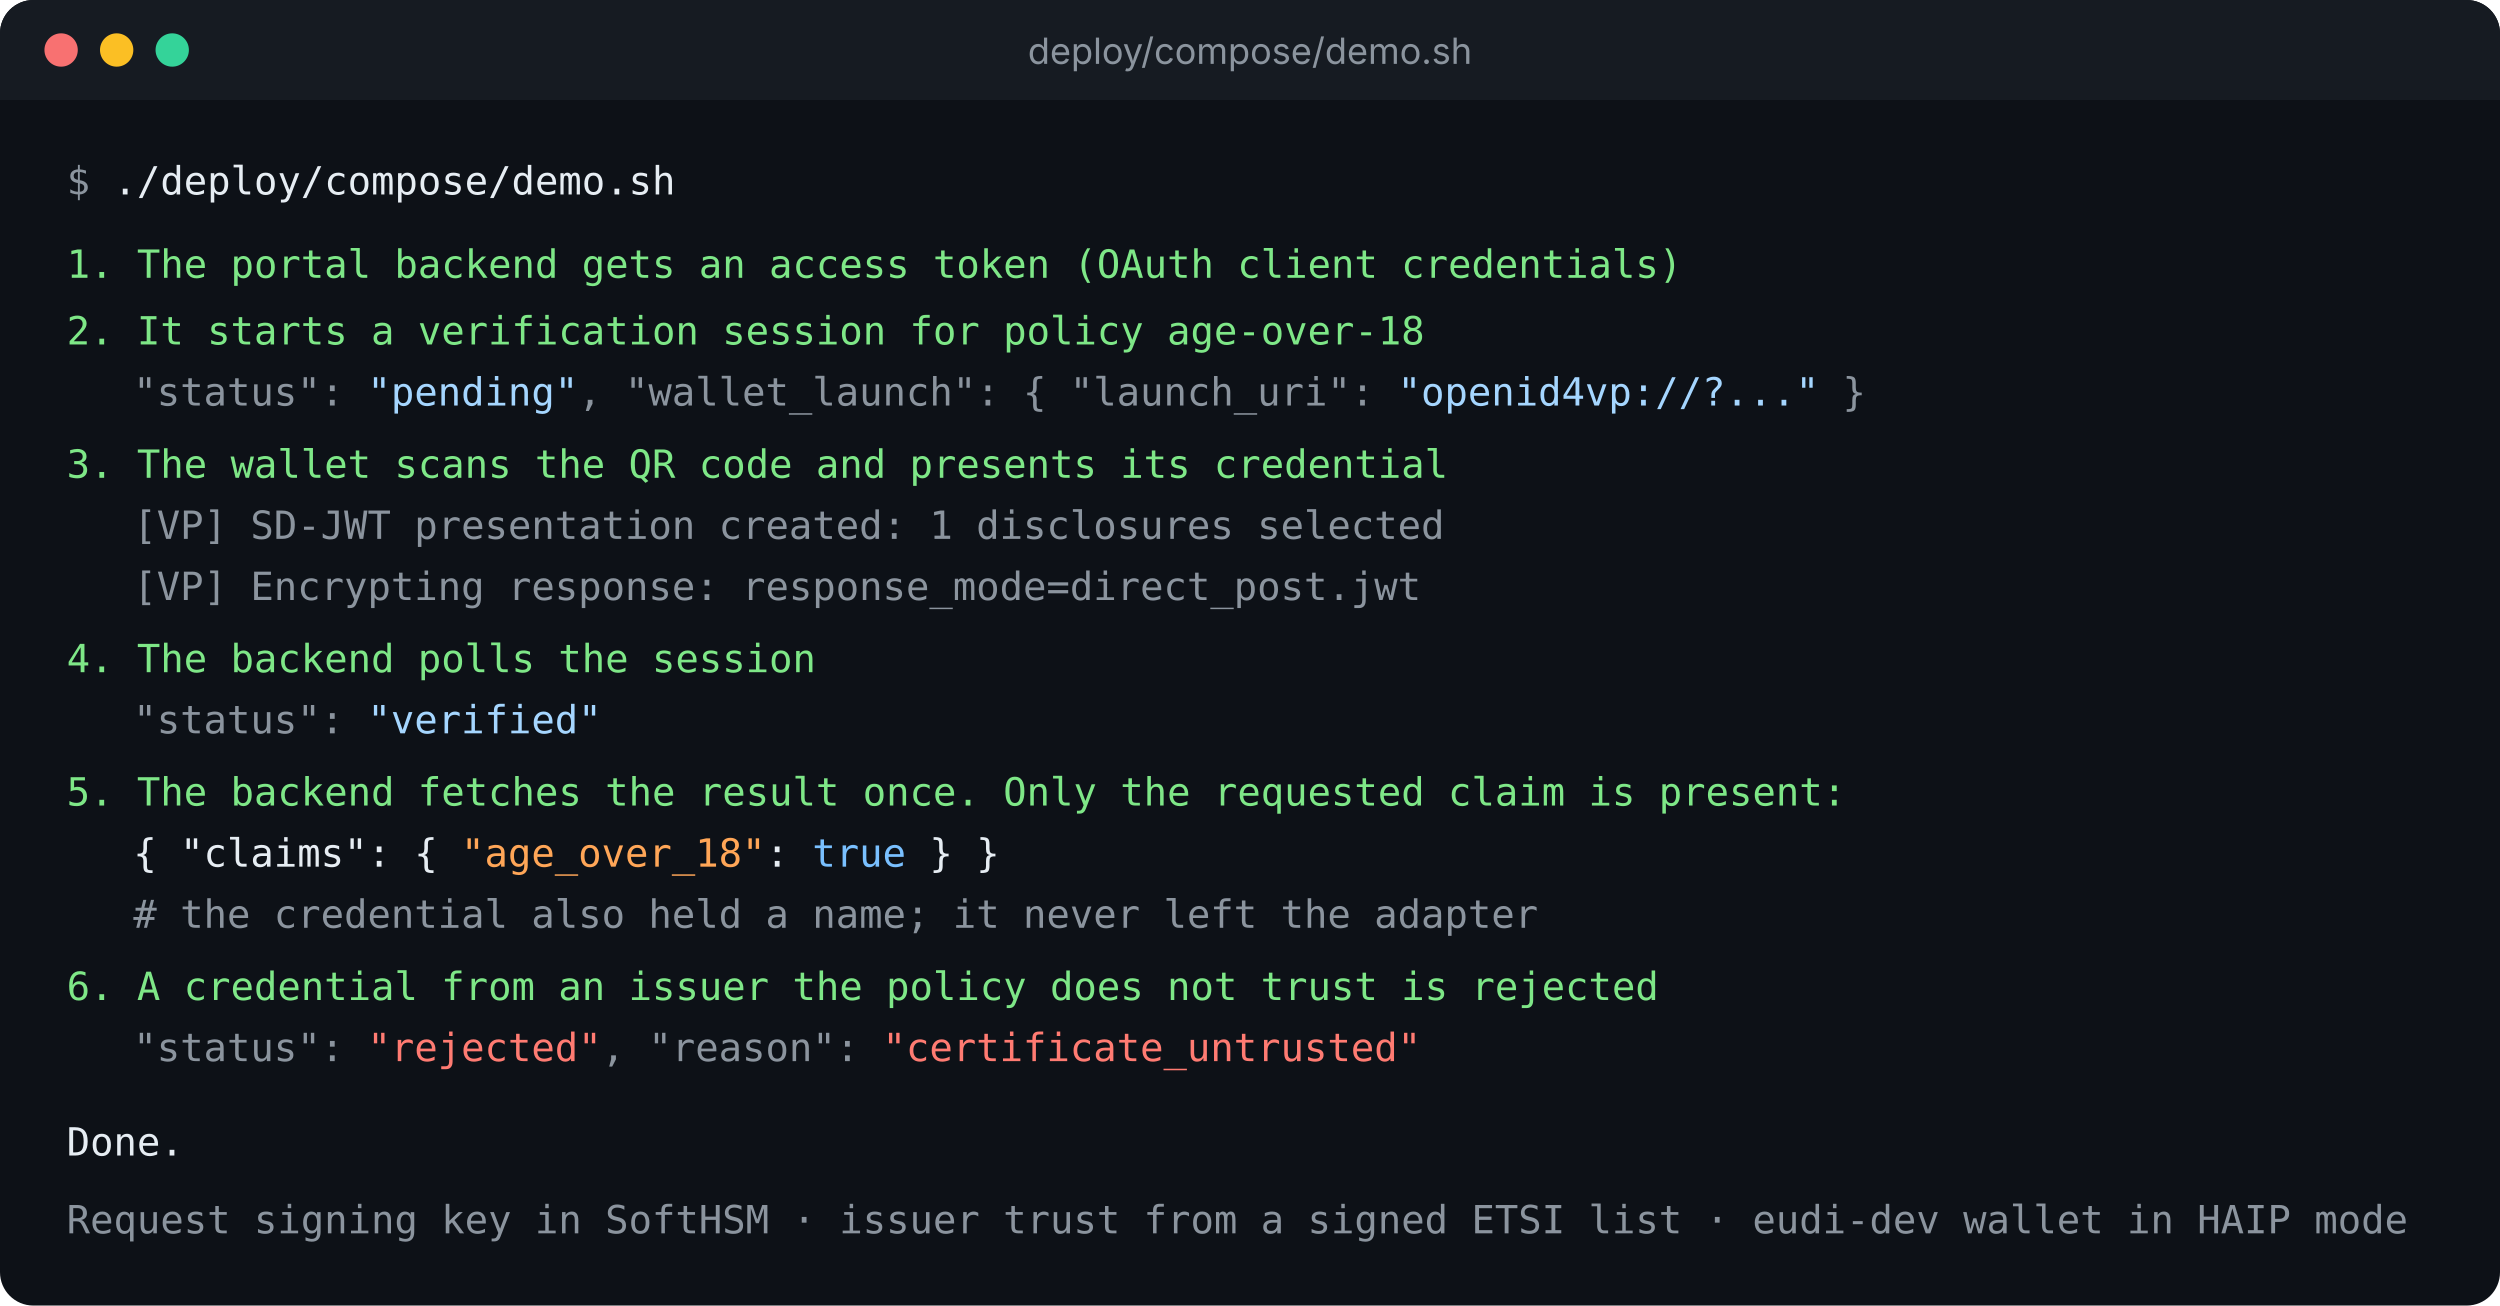
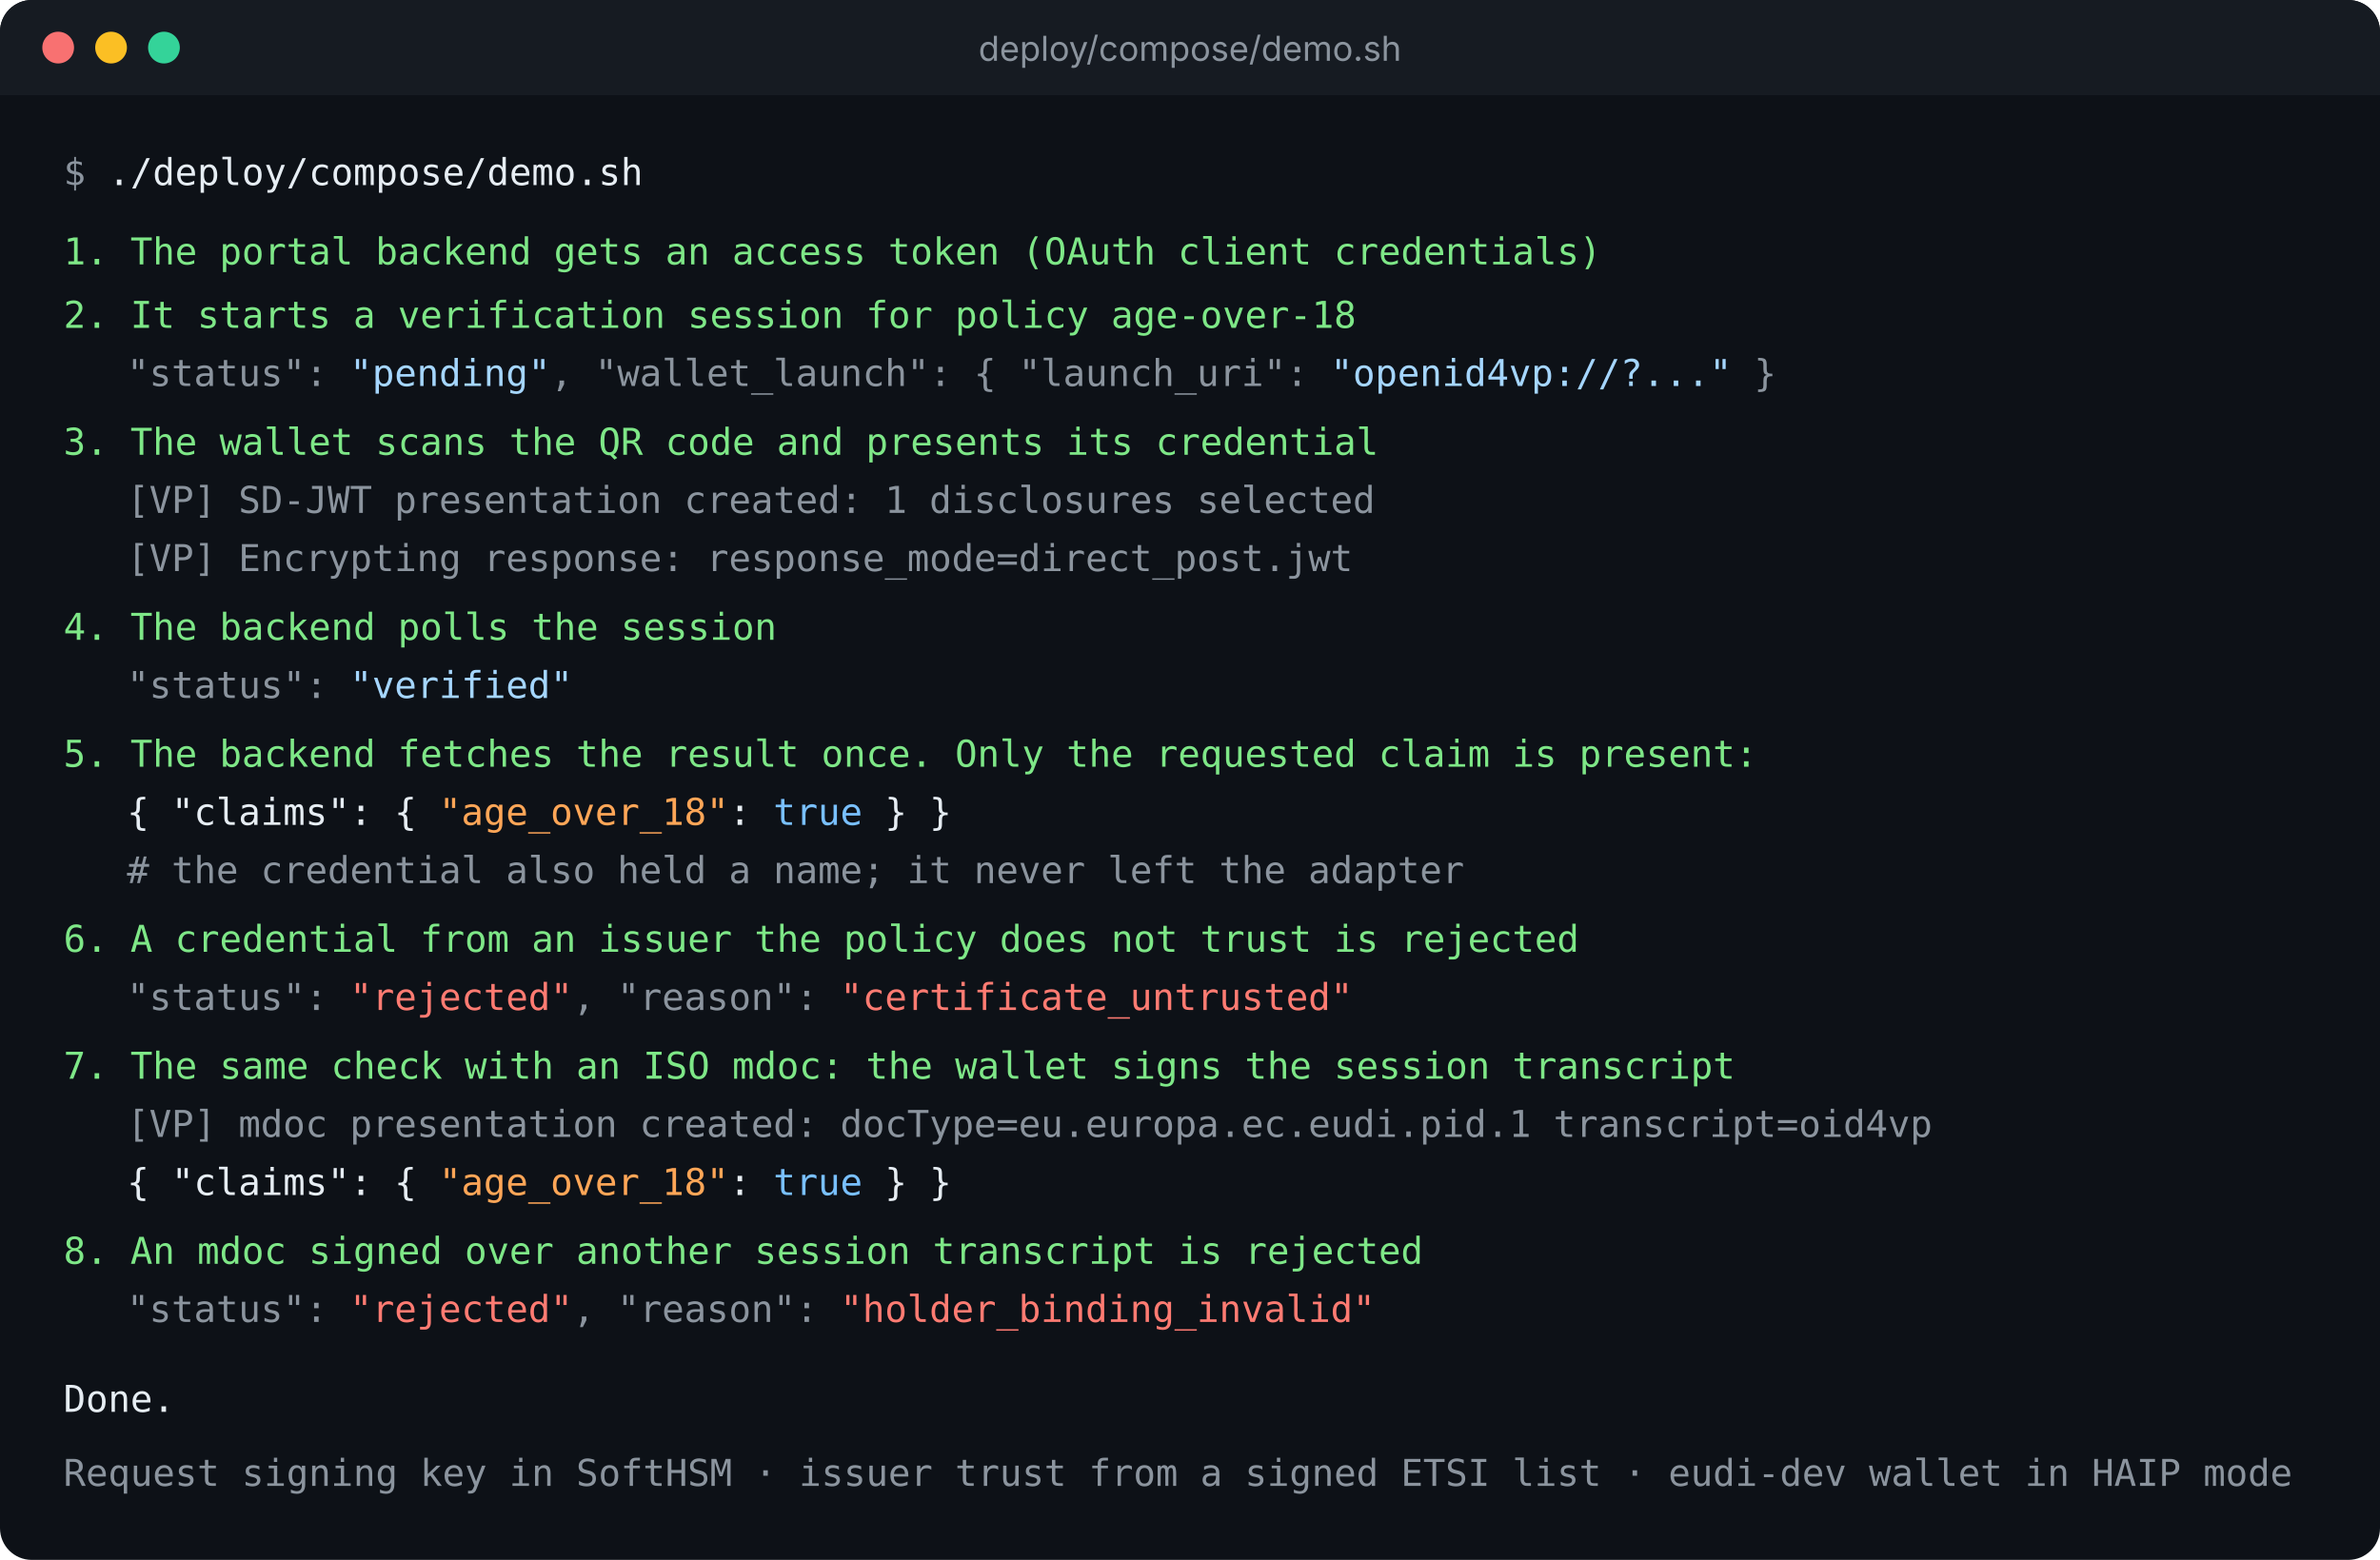
- <svg xmlns="http://www.w3.org/2000/svg" width="900" height="470" viewBox="0 0 900 470" role="img" aria-label="Output of deploy/compose/demo.sh">
-   <rect width="900" height="470" rx="12" fill="#0d1117" />
+ <svg xmlns="http://www.w3.org/2000/svg" width="900" height="590" viewBox="0 0 900 590" role="img" aria-label="Output of deploy/compose/demo.sh">
+   <rect width="900" height="590" rx="12" fill="#0d1117" />
  <rect width="900" height="36" rx="12" fill="#161b22" />
  <rect y="24" width="900" height="12" fill="#161b22" />
  <circle cx="22" cy="18" r="6" fill="#f87171" />
  <circle cx="42" cy="18" r="6" fill="#fbbf24" />
  <circle cx="62" cy="18" r="6" fill="#34d399" />
  <text x="450" y="23" text-anchor="middle" font-family="Inter, 'Segoe UI', Helvetica, Arial, sans-serif" font-size="13" fill="#8b949e">deploy/compose/demo.sh</text>
  <g font-family="'JetBrains Mono', 'SFMono-Regular', Menlo, Consolas, monospace" font-size="14">
    <text x="24" y="70" fill="#8b949e">$ <tspan fill="#e6edf3">./deploy/compose/demo.sh</tspan>
    </text>
    <text x="24" y="100" fill="#7ee787">1. The portal backend gets an access token (OAuth client credentials)</text>
    <text x="24" y="124" fill="#7ee787">2. It starts a verification session for policy age-over-18</text>
    <text x="48" y="146" fill="#8b949e">"status": <tspan fill="#a5d6ff">"pending"</tspan>, "wallet_launch": { "launch_uri": <tspan fill="#a5d6ff">"openid4vp://?..."</tspan> }</text>
    <text x="24" y="172" fill="#7ee787">3. The wallet scans the QR code and presents its credential</text>
    <text x="48" y="194" fill="#8b949e">[VP] SD-JWT presentation created: 1 disclosures selected</text>
    <text x="48" y="216" fill="#8b949e">[VP] Encrypting response: response_mode=direct_post.jwt</text>
    <text x="24" y="242" fill="#7ee787">4. The backend polls the session</text>
    <text x="48" y="264" fill="#8b949e">"status": <tspan fill="#a5d6ff">"verified"</tspan>
    </text>
    <text x="24" y="290" fill="#7ee787">5. The backend fetches the result once. Only the requested claim is present:</text>
    <text x="48" y="312" fill="#e6edf3">{ "claims": { <tspan fill="#ffa657">"age_over_18"</tspan>: <tspan fill="#79c0ff">true</tspan> } }</text>
    <text x="48" y="334" fill="#8b949e"># the credential also held a name; it never left the adapter</text>
    <text x="24" y="360" fill="#7ee787">6. A credential from an issuer the policy does not trust is rejected</text>
    <text x="48" y="382" fill="#8b949e">"status": <tspan fill="#ff7b72">"rejected"</tspan>, "reason": <tspan fill="#ff7b72">"certificate_untrusted"</tspan>
    </text>
-     <text x="24" y="416" fill="#e6edf3">Done.</text>
-     <text x="24" y="444" fill="#8b949e">Request signing key in SoftHSM · issuer trust from a signed ETSI list · eudi-dev wallet in HAIP mode</text>
+     <text x="24" y="408" fill="#7ee787">7. The same check with an ISO mdoc: the wallet signs the session transcript</text>
+     <text x="48" y="430" fill="#8b949e">[VP] mdoc presentation created: docType=eu.europa.ec.eudi.pid.1 transcript=oid4vp</text>
+     <text x="48" y="452" fill="#e6edf3">{ "claims": { <tspan fill="#ffa657">"age_over_18"</tspan>: <tspan fill="#79c0ff">true</tspan> } }</text>
+     <text x="24" y="478" fill="#7ee787">8. An mdoc signed over another session transcript is rejected</text>
+     <text x="48" y="500" fill="#8b949e">"status": <tspan fill="#ff7b72">"rejected"</tspan>, "reason": <tspan fill="#ff7b72">"holder_binding_invalid"</tspan>
+     </text>
+     <text x="24" y="534" fill="#e6edf3">Done.</text>
+     <text x="24" y="562" fill="#8b949e">Request signing key in SoftHSM · issuer trust from a signed ETSI list · eudi-dev wallet in HAIP mode</text>
  </g>
</svg>
